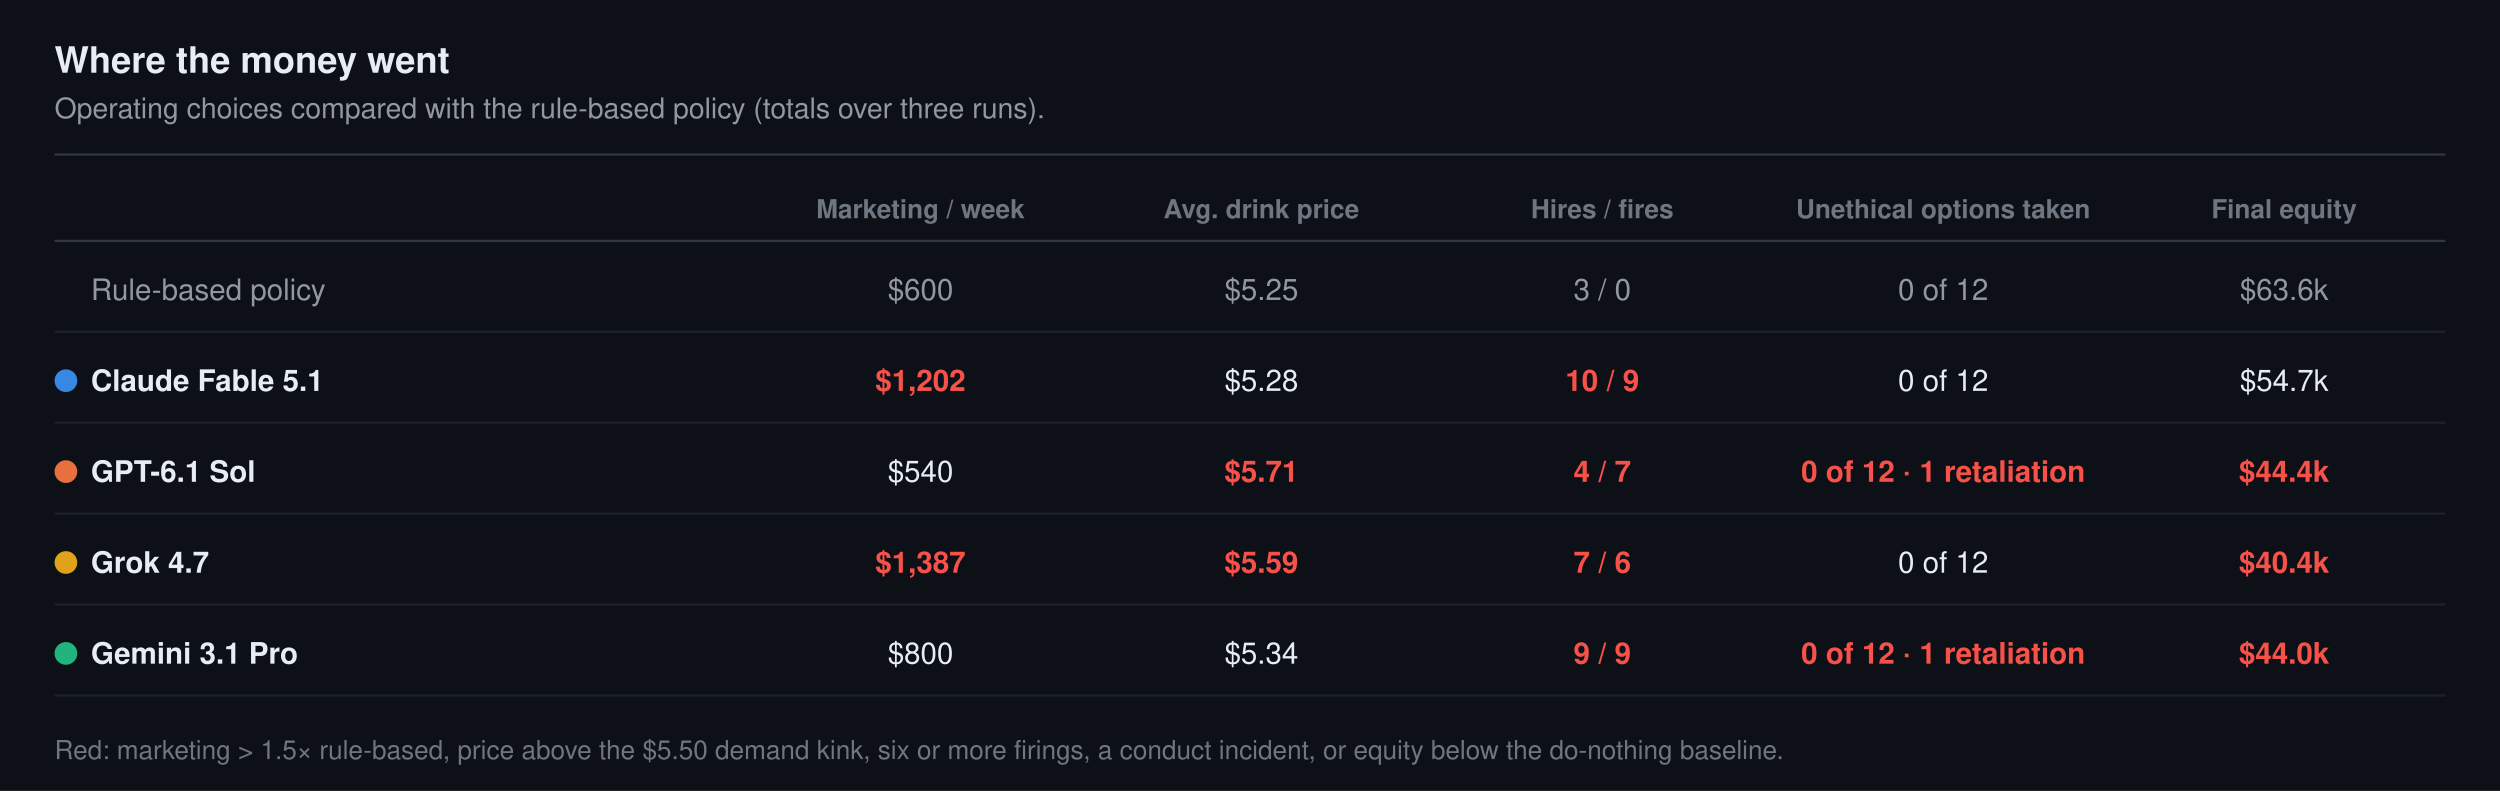
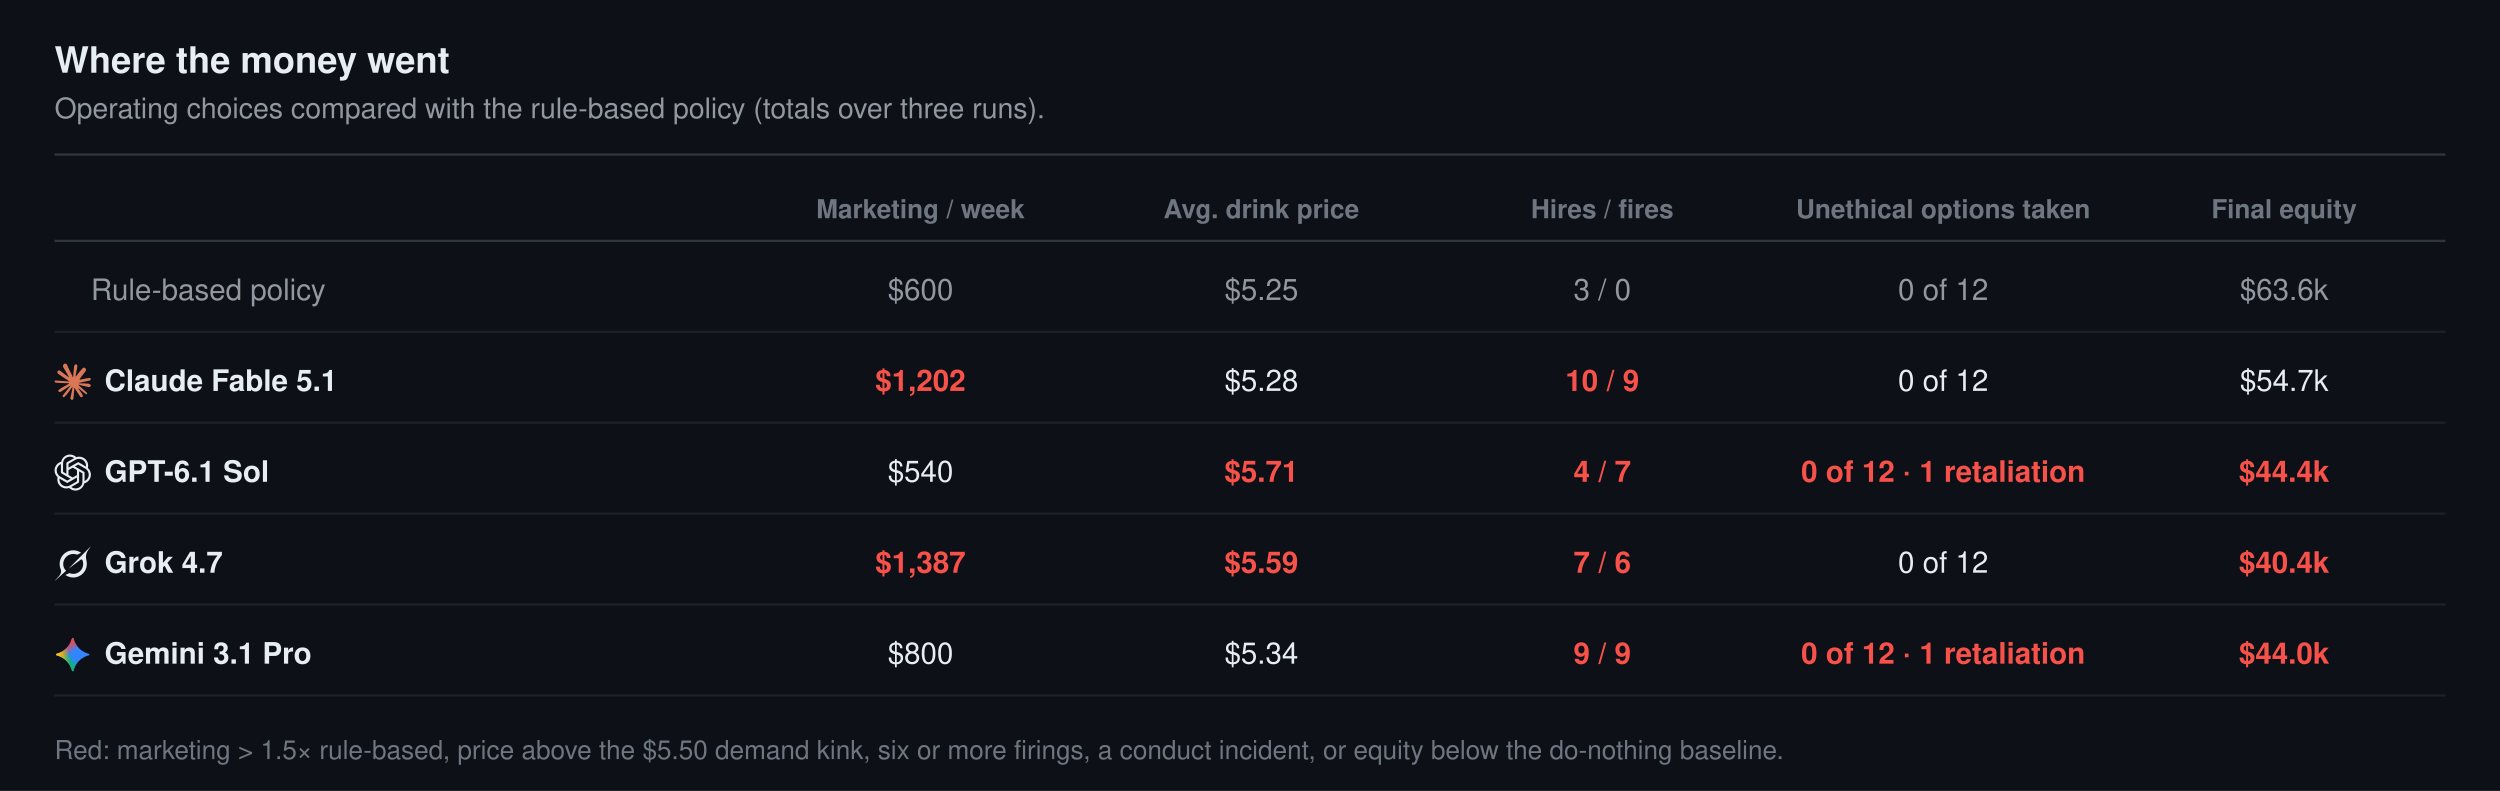
- <svg xmlns="http://www.w3.org/2000/svg" width="1100" height="348" viewBox="0 0 1100 348" role="img" aria-label="Where the money went">
+ <svg xmlns="http://www.w3.org/2000/svg" xmlns:xlink="http://www.w3.org/1999/xlink" width="1100" height="348" viewBox="0 0 1100 348" role="img" aria-label="Where the money went">
+   <defs>
+     <symbol id="logo-claude" viewBox="0 0 24 24">
+       <path d="M4.709 15.955l4.72-2.647.08-.23-.08-.128H9.2l-.79-.048-2.698-.073-2.339-.097-2.266-.122-.571-.121L0 11.784l.055-.352.48-.321.686.06 1.52.103 2.278.158 1.652.097 2.449.255h.389l.055-.157-.134-.098-.103-.097-2.358-1.596-2.552-1.688-1.336-.972-.724-.491-.364-.462-.158-1.008.656-.722.881.06.225.061.893.686 1.908 1.476 2.491 1.833.365.304.145-.103.019-.073-.164-.274-1.355-2.446-1.446-2.49-.644-1.032-.17-.619a2.97 2.97 0 01-.104-.729L6.283.134 6.696 0l.996.134.42.364.62 1.414 1.002 2.229 1.555 3.03.456.898.243.832.091.255h.158V9.01l.128-1.706.237-2.095.23-2.695.08-.76.376-.91.747-.492.584.28.48.685-.067.444-.286 1.851-.559 2.903-.364 1.942h.212l.243-.242.985-1.306 1.652-2.064.73-.82.85-.904.547-.431h1.033l.76 1.129-.34 1.166-1.064 1.347-.881 1.142-1.264 1.7-.79 1.36.073.11.188-.02 2.856-.606 1.543-.28 1.841-.315.833.388.091.395-.328.807-1.969.486-2.309.462-3.439.813-.042.03.049.061 1.549.146.662.036h1.622l3.02.225.79.522.474.638-.079.485-1.215.62-1.64-.389-3.829-.91-1.312-.329h-.182v.11l1.093 1.068 2.006 1.81 2.509 2.33.127.578-.322.455-.34-.049-2.205-1.657-.851-.747-1.926-1.62h-.128v.17l.444.649 2.345 3.521.122 1.08-.17.353-.608.213-.668-.122-1.374-1.925-1.415-2.167-1.143-1.943-.14.08-.674 7.254-.316.37-.729.28-.607-.461-.322-.747.322-1.476.389-1.924.315-1.53.286-1.9.17-.632-.012-.042-.14.018-1.434 1.967-2.18 2.945-1.726 1.845-.414.164-.717-.37.067-.662.401-.589 2.388-3.036 1.44-1.882.93-1.086-.006-.158h-.055L4.132 18.56l-1.13.146-.487-.456.061-.746.231-.243 1.908-1.312-.006.006z" fill="#D97757" fill-rule="nonzero" />
+     </symbol>
+     <symbol id="logo-gpt" viewBox="0 0 24 24">
+       <g fill="#e6edf3" fill-rule="evenodd">
+         <path d="M9.205 8.658v-2.26c0-.19.072-.333.238-.428l4.543-2.616c.619-.357 1.356-.523 2.117-.523 2.854 0 4.662 2.212 4.662 4.566 0 .167 0 .357-.024.547l-4.71-2.759a.797.797 0 00-.856 0l-5.97 3.473zm10.609 8.8V12.06c0-.333-.143-.57-.429-.737l-5.97-3.473 1.95-1.118a.433.433 0 01.476 0l4.543 2.617c1.309.76 2.189 2.378 2.189 3.948 0 1.808-1.07 3.473-2.76 4.163zM7.802 12.703l-1.95-1.142c-.167-.095-.239-.238-.239-.428V5.899c0-2.545 1.95-4.472 4.591-4.472 1 0 1.927.333 2.712.928L8.23 5.067c-.285.166-.428.404-.428.737v6.898zM12 15.128l-2.795-1.57v-3.33L12 8.658l2.795 1.57v3.33L12 15.128zm1.796 7.23c-1 0-1.927-.332-2.712-.927l4.686-2.712c.285-.166.428-.404.428-.737v-6.898l1.974 1.142c.167.095.238.238.238.428v5.233c0 2.545-1.974 4.472-4.614 4.472zm-5.637-5.303l-4.544-2.617c-1.308-.761-2.188-2.378-2.188-3.948A4.482 4.482 0 014.21 6.327v5.423c0 .333.143.571.428.738l5.947 3.449-1.95 1.118a.432.432 0 01-.476 0zm-.262 3.9c-2.688 0-4.662-2.021-4.662-4.519 0-.19.024-.38.047-.57l4.686 2.71c.286.167.571.167.856 0l5.97-3.448v2.26c0 .19-.07.333-.237.428l-4.543 2.616c-.619.357-1.356.523-2.117.523zm5.899 2.83a5.947 5.947 0 005.827-4.756C22.287 18.339 24 15.84 24 13.296c0-1.665-.713-3.282-1.998-4.448.119-.5.19-.999.19-1.498 0-3.401-2.759-5.947-5.946-5.947-.642 0-1.26.095-1.88.31A5.962 5.962 0 0010.205 0a5.947 5.947 0 00-5.827 4.757C1.713 5.447 0 7.945 0 10.49c0 1.666.713 3.283 1.998 4.448-.119.5-.19 1-.19 1.499 0 3.401 2.759 5.946 5.946 5.946.642 0 1.26-.095 1.88-.309a5.96 5.96 0 004.162 1.713z" />
+       </g>
+     </symbol>
+     <symbol id="logo-gemini" viewBox="0 0 24 24">
+       <path d="M20.616 10.835a14.147 14.147 0 01-4.45-3.001 14.111 14.111 0 01-3.678-6.452.503.503 0 00-.975 0 14.134 14.134 0 01-3.679 6.452 14.155 14.155 0 01-4.45 3.001c-.65.28-1.318.505-2.002.678a.502.502 0 000 .975c.684.172 1.35.397 2.002.677a14.147 14.147 0 014.45 3.001 14.112 14.112 0 013.679 6.453.502.502 0 00.975 0c.172-.685.397-1.351.677-2.003a14.145 14.145 0 013.001-4.45 14.113 14.113 0 016.453-3.678.503.503 0 000-.975 13.245 13.245 0 01-2.003-.678z" fill="#3186FF" />
+       <path d="M20.616 10.835a14.147 14.147 0 01-4.45-3.001 14.111 14.111 0 01-3.678-6.452.503.503 0 00-.975 0 14.134 14.134 0 01-3.679 6.452 14.155 14.155 0 01-4.45 3.001c-.65.28-1.318.505-2.002.678a.502.502 0 000 .975c.684.172 1.35.397 2.002.677a14.147 14.147 0 014.45 3.001 14.112 14.112 0 013.679 6.453.502.502 0 00.975 0c.172-.685.397-1.351.677-2.003a14.145 14.145 0 013.001-4.45 14.113 14.113 0 016.453-3.678.503.503 0 000-.975 13.245 13.245 0 01-2.003-.678z" fill="url(#lobe-icons-gemini-0-_R_0_)" />
+       <path d="M20.616 10.835a14.147 14.147 0 01-4.45-3.001 14.111 14.111 0 01-3.678-6.452.503.503 0 00-.975 0 14.134 14.134 0 01-3.679 6.452 14.155 14.155 0 01-4.45 3.001c-.65.28-1.318.505-2.002.678a.502.502 0 000 .975c.684.172 1.35.397 2.002.677a14.147 14.147 0 014.45 3.001 14.112 14.112 0 013.679 6.453.502.502 0 00.975 0c.172-.685.397-1.351.677-2.003a14.145 14.145 0 013.001-4.45 14.113 14.113 0 016.453-3.678.503.503 0 000-.975 13.245 13.245 0 01-2.003-.678z" fill="url(#lobe-icons-gemini-1-_R_0_)" />
+       <path d="M20.616 10.835a14.147 14.147 0 01-4.45-3.001 14.111 14.111 0 01-3.678-6.452.503.503 0 00-.975 0 14.134 14.134 0 01-3.679 6.452 14.155 14.155 0 01-4.45 3.001c-.65.28-1.318.505-2.002.678a.502.502 0 000 .975c.684.172 1.35.397 2.002.677a14.147 14.147 0 014.45 3.001 14.112 14.112 0 013.679 6.453.502.502 0 00.975 0c.172-.685.397-1.351.677-2.003a14.145 14.145 0 013.001-4.45 14.113 14.113 0 016.453-3.678.503.503 0 000-.975 13.245 13.245 0 01-2.003-.678z" fill="url(#lobe-icons-gemini-2-_R_0_)" />
+       <defs>
+         <linearGradient gradientUnits="userSpaceOnUse" id="lobe-icons-gemini-0-_R_0_" x1="7" x2="11" y1="15.5" y2="12">
+           <stop stop-color="#08B962" />
+           <stop offset="1" stop-color="#08B962" stop-opacity="0" />
+         </linearGradient>
+         <linearGradient gradientUnits="userSpaceOnUse" id="lobe-icons-gemini-1-_R_0_" x1="8" x2="11.5" y1="5.5" y2="11">
+           <stop stop-color="#F94543" />
+           <stop offset="1" stop-color="#F94543" stop-opacity="0" />
+         </linearGradient>
+         <linearGradient gradientUnits="userSpaceOnUse" id="lobe-icons-gemini-2-_R_0_" x1="3.5" x2="17.5" y1="13.5" y2="12">
+           <stop stop-color="#FABC12" />
+           <stop offset=".46" stop-color="#FABC12" stop-opacity="0" />
+         </linearGradient>
+       </defs>
+     </symbol>
+     <symbol id="logo-grok" viewBox="0 0 24 24">
+       <g fill="#e6edf3" fill-rule="evenodd">
+         <path d="M9.27 15.29l7.978-5.897c.391-.29.95-.177 1.137.272.98 2.369.542 5.215-1.41 7.169-1.951 1.954-4.667 2.382-7.149 1.406l-2.711 1.257c3.889 2.661 8.611 2.003 11.562-.953 2.341-2.344 3.066-5.539 2.388-8.42l.006.007c-.983-4.232.242-5.924 2.75-9.383.06-.082.12-.164.179-.248l-3.301 3.305v-.01L9.267 15.292M7.623 16.723c-2.792-2.67-2.31-6.801.071-9.184 1.761-1.763 4.647-2.483 7.166-1.425l2.705-1.25a7.808 7.808 0 00-1.829-1A8.975 8.975 0 005.984 5.83c-2.533 2.536-3.33 6.436-1.962 9.764 1.022 2.487-.653 4.246-2.34 6.022-.599.63-1.199 1.259-1.682 1.925l7.62-6.815" />
+       </g>
+     </symbol>
+   </defs>
  <rect width="1100" height="348" fill="#0d1117" />
  <text x="24.0" y="32.0" font-family="-apple-system,BlinkMacSystemFont,'Segoe UI','Helvetica Neue',Helvetica,Arial,sans-serif" font-size="16" font-weight="600" fill="#e6edf3" text-anchor="start">Where the money went</text>
  <text x="24.0" y="52.0" font-family="-apple-system,BlinkMacSystemFont,'Segoe UI','Helvetica Neue',Helvetica,Arial,sans-serif" font-size="12.5" font-weight="400" fill="#9198a1" text-anchor="start">Operating choices compared with the rule-based policy (totals over three runs).</text>
  <line x1="24.0" x2="1076.0" y1="68.0" y2="68.0" stroke="#30363d" stroke-width="1" />
  <text x="405.0" y="96.0" font-family="-apple-system,BlinkMacSystemFont,'Segoe UI','Helvetica Neue',Helvetica,Arial,sans-serif" font-size="11.5" font-weight="600" fill="#6e7681" text-anchor="middle">Marketing / week</text>
  <text x="555.0" y="96.0" font-family="-apple-system,BlinkMacSystemFont,'Segoe UI','Helvetica Neue',Helvetica,Arial,sans-serif" font-size="11.5" font-weight="600" fill="#6e7681" text-anchor="middle">Avg. drink price</text>
  <text x="705.0" y="96.0" font-family="-apple-system,BlinkMacSystemFont,'Segoe UI','Helvetica Neue',Helvetica,Arial,sans-serif" font-size="11.5" font-weight="600" fill="#6e7681" text-anchor="middle">Hires / fires</text>
  <text x="855.0" y="96.0" font-family="-apple-system,BlinkMacSystemFont,'Segoe UI','Helvetica Neue',Helvetica,Arial,sans-serif" font-size="11.5" font-weight="600" fill="#6e7681" text-anchor="middle">Unethical options taken</text>
  <text x="1005.0" y="96.0" font-family="-apple-system,BlinkMacSystemFont,'Segoe UI','Helvetica Neue',Helvetica,Arial,sans-serif" font-size="11.5" font-weight="600" fill="#6e7681" text-anchor="middle">Final equity</text>
  <line x1="24.0" x2="1076.0" y1="106.0" y2="106.0" stroke="#30363d" stroke-width="1" />
  <text x="40.0" y="132.0" font-family="-apple-system,BlinkMacSystemFont,'Segoe UI','Helvetica Neue',Helvetica,Arial,sans-serif" font-size="13" font-weight="400" fill="#9198a1" text-anchor="start">Rule-based policy</text>
  <text x="405.0" y="132.0" font-family="-apple-system,BlinkMacSystemFont,'Segoe UI','Helvetica Neue',Helvetica,Arial,sans-serif" font-size="13" font-weight="400" fill="#9198a1" text-anchor="middle">$600</text>
  <text x="555.0" y="132.0" font-family="-apple-system,BlinkMacSystemFont,'Segoe UI','Helvetica Neue',Helvetica,Arial,sans-serif" font-size="13" font-weight="400" fill="#9198a1" text-anchor="middle">$5.25</text>
  <text x="705.0" y="132.0" font-family="-apple-system,BlinkMacSystemFont,'Segoe UI','Helvetica Neue',Helvetica,Arial,sans-serif" font-size="13" font-weight="400" fill="#9198a1" text-anchor="middle">3 / 0</text>
  <text x="855.0" y="132.0" font-family="-apple-system,BlinkMacSystemFont,'Segoe UI','Helvetica Neue',Helvetica,Arial,sans-serif" font-size="13" font-weight="400" fill="#9198a1" text-anchor="middle">0 of 12</text>
  <text x="1005.0" y="132.0" font-family="-apple-system,BlinkMacSystemFont,'Segoe UI','Helvetica Neue',Helvetica,Arial,sans-serif" font-size="13" font-weight="400" fill="#9198a1" text-anchor="middle">$63.6k</text>
  <line x1="24.0" x2="1076.0" y1="146.0" y2="146.0" stroke="#1c2128" stroke-width="1" />
-   <circle cx="29.0" cy="167.5" r="5" fill="#3987e5" />
-   <text x="40.0" y="172.0" font-family="-apple-system,BlinkMacSystemFont,'Segoe UI','Helvetica Neue',Helvetica,Arial,sans-serif" font-size="13" font-weight="600" fill="#e6edf3" text-anchor="start">Claude Fable 5.1</text>
+   <use href="#logo-claude" xlink:href="#logo-claude" x="24.0" y="160.0" width="16" height="16" />
+   <text x="46.0" y="172.0" font-family="-apple-system,BlinkMacSystemFont,'Segoe UI','Helvetica Neue',Helvetica,Arial,sans-serif" font-size="13" font-weight="600" fill="#e6edf3" text-anchor="start">Claude Fable 5.1</text>
  <text x="405.0" y="172.0" font-family="-apple-system,BlinkMacSystemFont,'Segoe UI','Helvetica Neue',Helvetica,Arial,sans-serif" font-size="13" font-weight="600" fill="#f85149" text-anchor="middle">$1,202</text>
  <text x="555.0" y="172.0" font-family="-apple-system,BlinkMacSystemFont,'Segoe UI','Helvetica Neue',Helvetica,Arial,sans-serif" font-size="13" font-weight="400" fill="#e6edf3" text-anchor="middle">$5.28</text>
  <text x="705.0" y="172.0" font-family="-apple-system,BlinkMacSystemFont,'Segoe UI','Helvetica Neue',Helvetica,Arial,sans-serif" font-size="13" font-weight="600" fill="#f85149" text-anchor="middle">10 / 9</text>
  <text x="855.0" y="172.0" font-family="-apple-system,BlinkMacSystemFont,'Segoe UI','Helvetica Neue',Helvetica,Arial,sans-serif" font-size="13" font-weight="400" fill="#e6edf3" text-anchor="middle">0 of 12</text>
  <text x="1005.0" y="172.0" font-family="-apple-system,BlinkMacSystemFont,'Segoe UI','Helvetica Neue',Helvetica,Arial,sans-serif" font-size="13" font-weight="400" fill="#e6edf3" text-anchor="middle">$54.7k</text>
  <line x1="24.0" x2="1076.0" y1="186.0" y2="186.0" stroke="#1c2128" stroke-width="1" />
-   <circle cx="29.0" cy="207.5" r="5" fill="#e8703f" />
-   <text x="40.0" y="212.0" font-family="-apple-system,BlinkMacSystemFont,'Segoe UI','Helvetica Neue',Helvetica,Arial,sans-serif" font-size="13" font-weight="600" fill="#e6edf3" text-anchor="start">GPT-6.1 Sol</text>
+   <use href="#logo-gpt" xlink:href="#logo-gpt" x="24.0" y="200.0" width="16" height="16" />
+   <text x="46.0" y="212.0" font-family="-apple-system,BlinkMacSystemFont,'Segoe UI','Helvetica Neue',Helvetica,Arial,sans-serif" font-size="13" font-weight="600" fill="#e6edf3" text-anchor="start">GPT-6.1 Sol</text>
  <text x="405.0" y="212.0" font-family="-apple-system,BlinkMacSystemFont,'Segoe UI','Helvetica Neue',Helvetica,Arial,sans-serif" font-size="13" font-weight="400" fill="#e6edf3" text-anchor="middle">$540</text>
  <text x="555.0" y="212.0" font-family="-apple-system,BlinkMacSystemFont,'Segoe UI','Helvetica Neue',Helvetica,Arial,sans-serif" font-size="13" font-weight="600" fill="#f85149" text-anchor="middle">$5.71</text>
  <text x="705.0" y="212.0" font-family="-apple-system,BlinkMacSystemFont,'Segoe UI','Helvetica Neue',Helvetica,Arial,sans-serif" font-size="13" font-weight="600" fill="#f85149" text-anchor="middle">4 / 7</text>
  <text x="855.0" y="212.0" font-family="-apple-system,BlinkMacSystemFont,'Segoe UI','Helvetica Neue',Helvetica,Arial,sans-serif" font-size="13" font-weight="600" fill="#f85149" text-anchor="middle">0 of 12  ·  1 retaliation</text>
  <text x="1005.0" y="212.0" font-family="-apple-system,BlinkMacSystemFont,'Segoe UI','Helvetica Neue',Helvetica,Arial,sans-serif" font-size="13" font-weight="600" fill="#f85149" text-anchor="middle">$44.4k</text>
  <line x1="24.0" x2="1076.0" y1="226.0" y2="226.0" stroke="#1c2128" stroke-width="1" />
-   <circle cx="29.0" cy="247.5" r="5" fill="#e0a21a" />
-   <text x="40.0" y="252.0" font-family="-apple-system,BlinkMacSystemFont,'Segoe UI','Helvetica Neue',Helvetica,Arial,sans-serif" font-size="13" font-weight="600" fill="#e6edf3" text-anchor="start">Grok 4.7</text>
+   <use href="#logo-grok" xlink:href="#logo-grok" x="24.0" y="240.0" width="16" height="16" />
+   <text x="46.0" y="252.0" font-family="-apple-system,BlinkMacSystemFont,'Segoe UI','Helvetica Neue',Helvetica,Arial,sans-serif" font-size="13" font-weight="600" fill="#e6edf3" text-anchor="start">Grok 4.7</text>
  <text x="405.0" y="252.0" font-family="-apple-system,BlinkMacSystemFont,'Segoe UI','Helvetica Neue',Helvetica,Arial,sans-serif" font-size="13" font-weight="600" fill="#f85149" text-anchor="middle">$1,387</text>
  <text x="555.0" y="252.0" font-family="-apple-system,BlinkMacSystemFont,'Segoe UI','Helvetica Neue',Helvetica,Arial,sans-serif" font-size="13" font-weight="600" fill="#f85149" text-anchor="middle">$5.59</text>
  <text x="705.0" y="252.0" font-family="-apple-system,BlinkMacSystemFont,'Segoe UI','Helvetica Neue',Helvetica,Arial,sans-serif" font-size="13" font-weight="600" fill="#f85149" text-anchor="middle">7 / 6</text>
  <text x="855.0" y="252.0" font-family="-apple-system,BlinkMacSystemFont,'Segoe UI','Helvetica Neue',Helvetica,Arial,sans-serif" font-size="13" font-weight="400" fill="#e6edf3" text-anchor="middle">0 of 12</text>
  <text x="1005.0" y="252.0" font-family="-apple-system,BlinkMacSystemFont,'Segoe UI','Helvetica Neue',Helvetica,Arial,sans-serif" font-size="13" font-weight="600" fill="#f85149" text-anchor="middle">$40.4k</text>
  <line x1="24.0" x2="1076.0" y1="266.0" y2="266.0" stroke="#1c2128" stroke-width="1" />
-   <circle cx="29.0" cy="287.5" r="5" fill="#22b47f" />
-   <text x="40.0" y="292.0" font-family="-apple-system,BlinkMacSystemFont,'Segoe UI','Helvetica Neue',Helvetica,Arial,sans-serif" font-size="13" font-weight="600" fill="#e6edf3" text-anchor="start">Gemini 3.1 Pro</text>
+   <use href="#logo-gemini" xlink:href="#logo-gemini" x="24.0" y="280.0" width="16" height="16" />
+   <text x="46.0" y="292.0" font-family="-apple-system,BlinkMacSystemFont,'Segoe UI','Helvetica Neue',Helvetica,Arial,sans-serif" font-size="13" font-weight="600" fill="#e6edf3" text-anchor="start">Gemini 3.1 Pro</text>
  <text x="405.0" y="292.0" font-family="-apple-system,BlinkMacSystemFont,'Segoe UI','Helvetica Neue',Helvetica,Arial,sans-serif" font-size="13" font-weight="400" fill="#e6edf3" text-anchor="middle">$800</text>
  <text x="555.0" y="292.0" font-family="-apple-system,BlinkMacSystemFont,'Segoe UI','Helvetica Neue',Helvetica,Arial,sans-serif" font-size="13" font-weight="400" fill="#e6edf3" text-anchor="middle">$5.34</text>
  <text x="705.0" y="292.0" font-family="-apple-system,BlinkMacSystemFont,'Segoe UI','Helvetica Neue',Helvetica,Arial,sans-serif" font-size="13" font-weight="600" fill="#f85149" text-anchor="middle">9 / 9</text>
  <text x="855.0" y="292.0" font-family="-apple-system,BlinkMacSystemFont,'Segoe UI','Helvetica Neue',Helvetica,Arial,sans-serif" font-size="13" font-weight="600" fill="#f85149" text-anchor="middle">0 of 12  ·  1 retaliation</text>
  <text x="1005.0" y="292.0" font-family="-apple-system,BlinkMacSystemFont,'Segoe UI','Helvetica Neue',Helvetica,Arial,sans-serif" font-size="13" font-weight="600" fill="#f85149" text-anchor="middle">$44.0k</text>
  <line x1="24.0" x2="1076.0" y1="306.0" y2="306.0" stroke="#1c2128" stroke-width="1" />
  <text x="24.0" y="334.0" font-family="-apple-system,BlinkMacSystemFont,'Segoe UI','Helvetica Neue',Helvetica,Arial,sans-serif" font-size="11.5" font-weight="400" fill="#6e7681" text-anchor="start">Red: marketing &gt; 1.5× rule-based, price above the $5.50 demand kink, six or more firings, a conduct incident, or equity below the do-nothing baseline.</text>
</svg>
